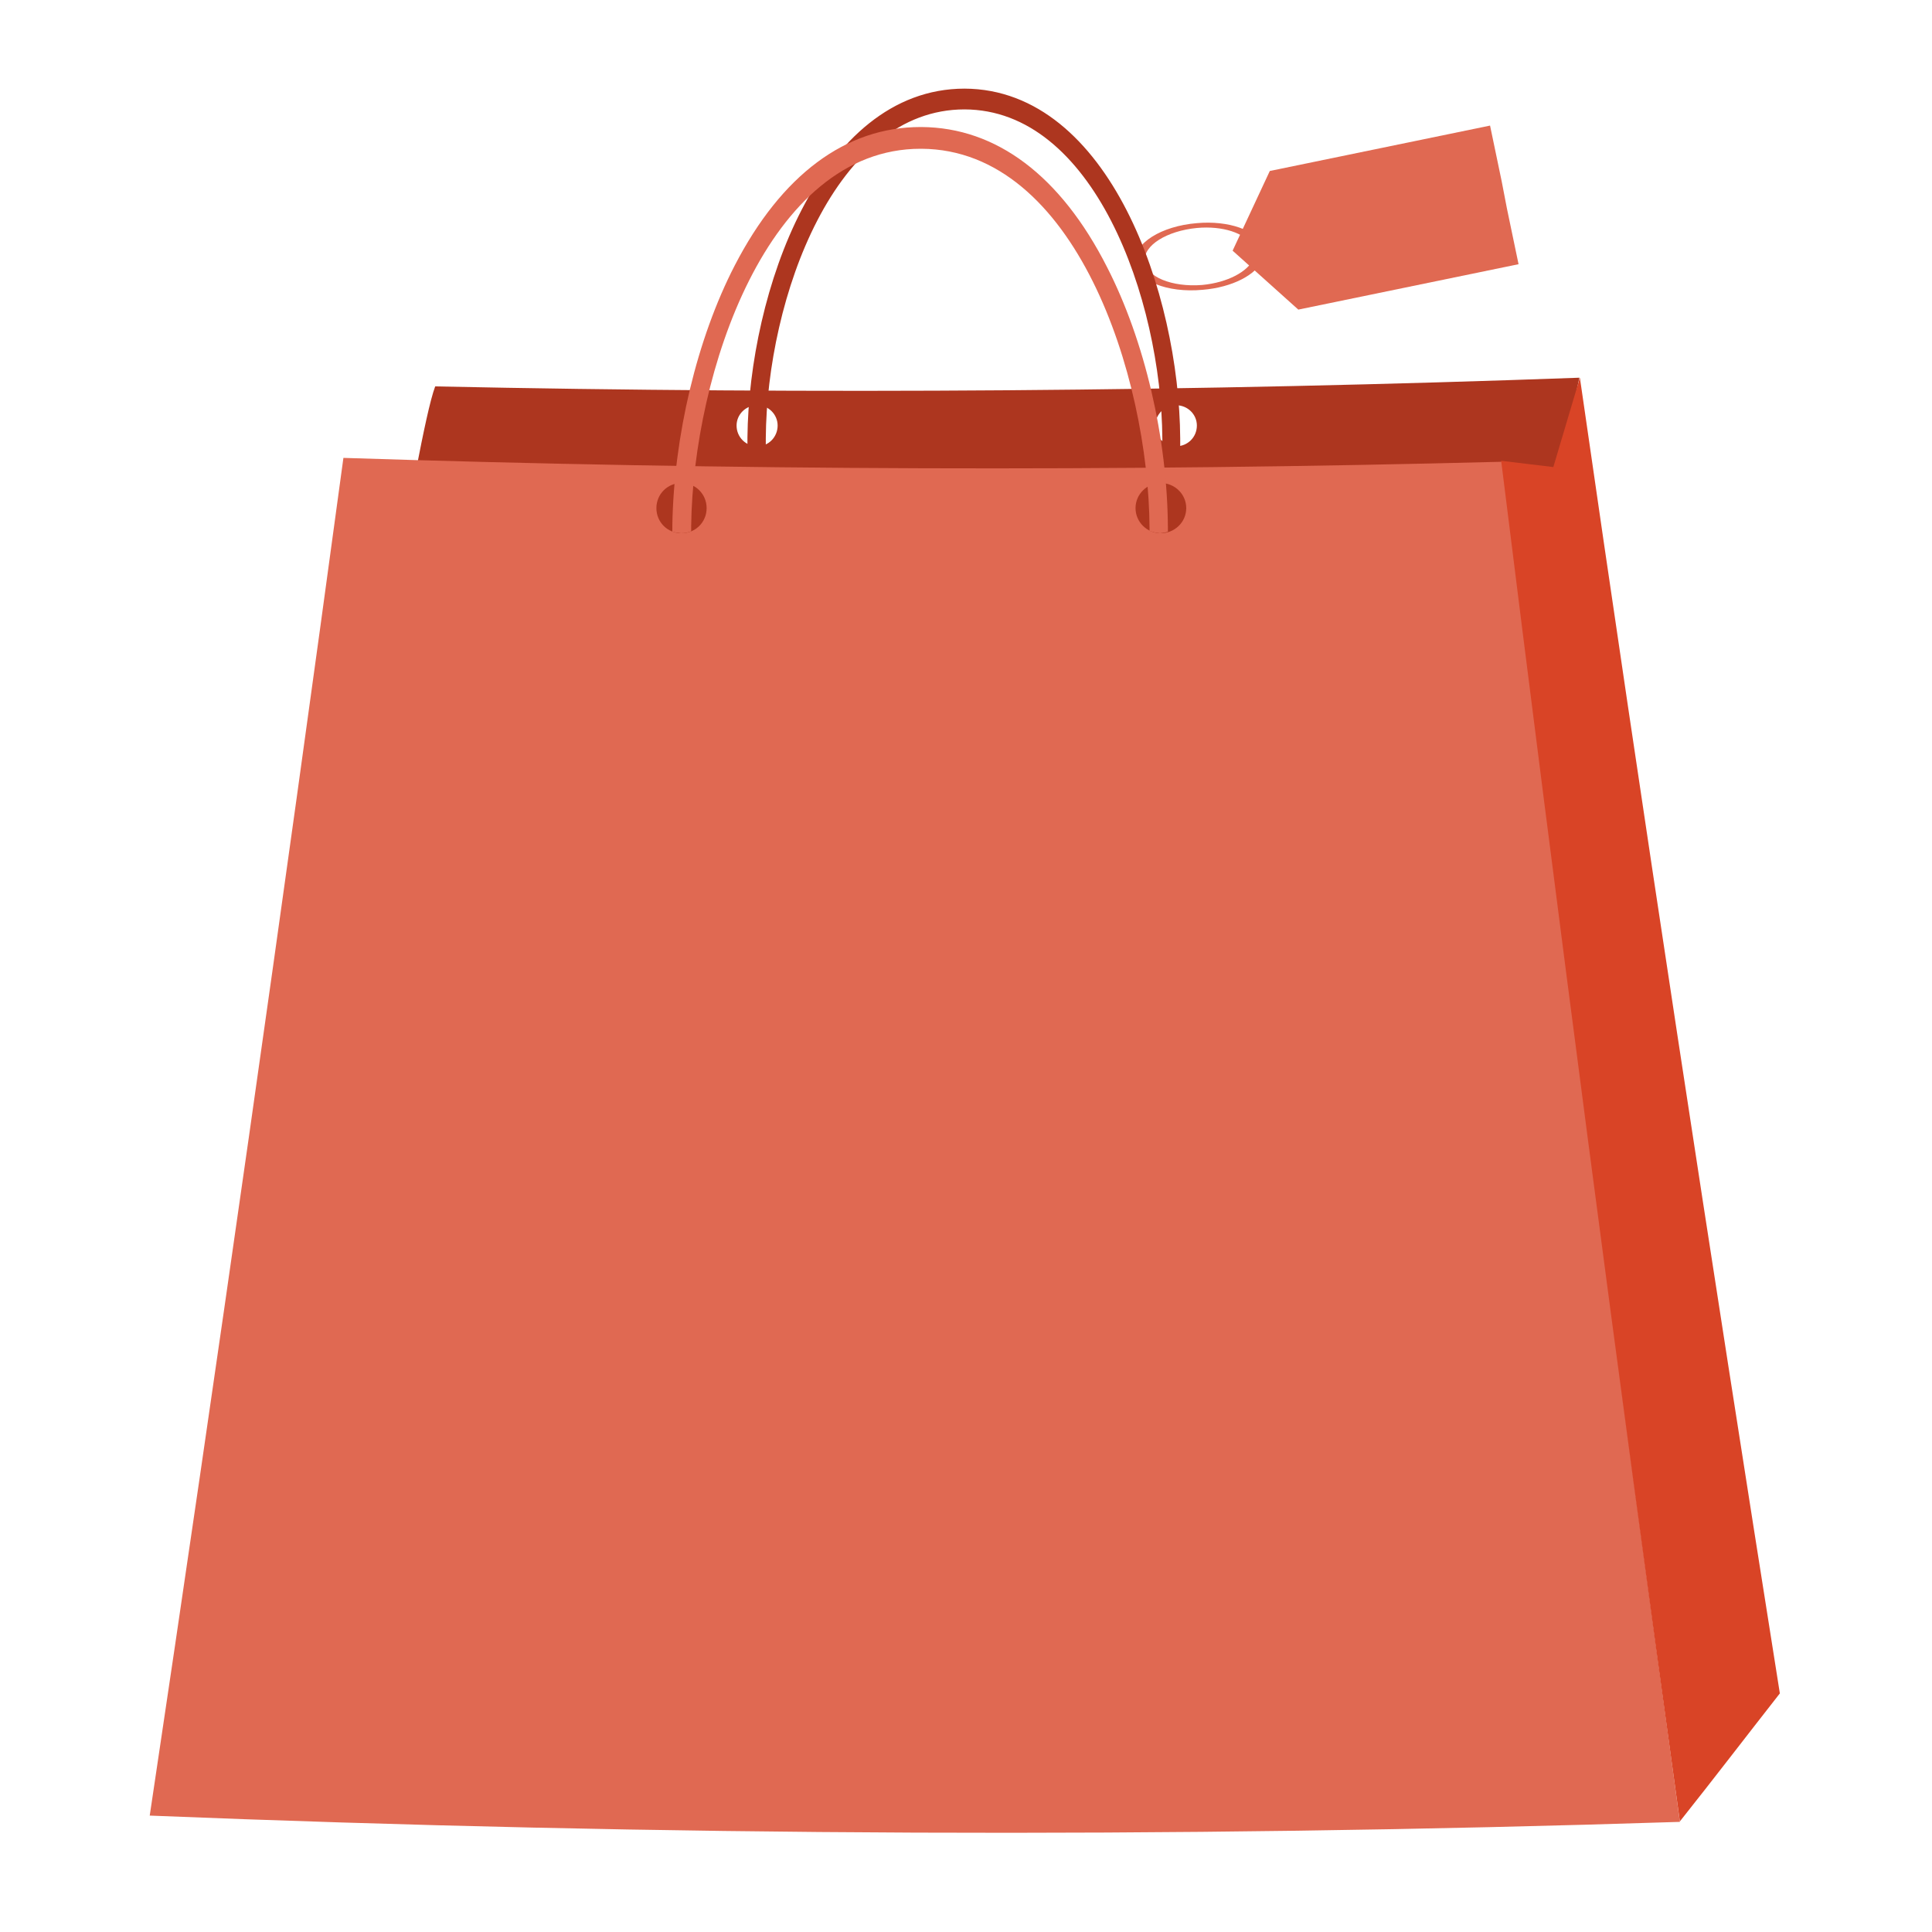
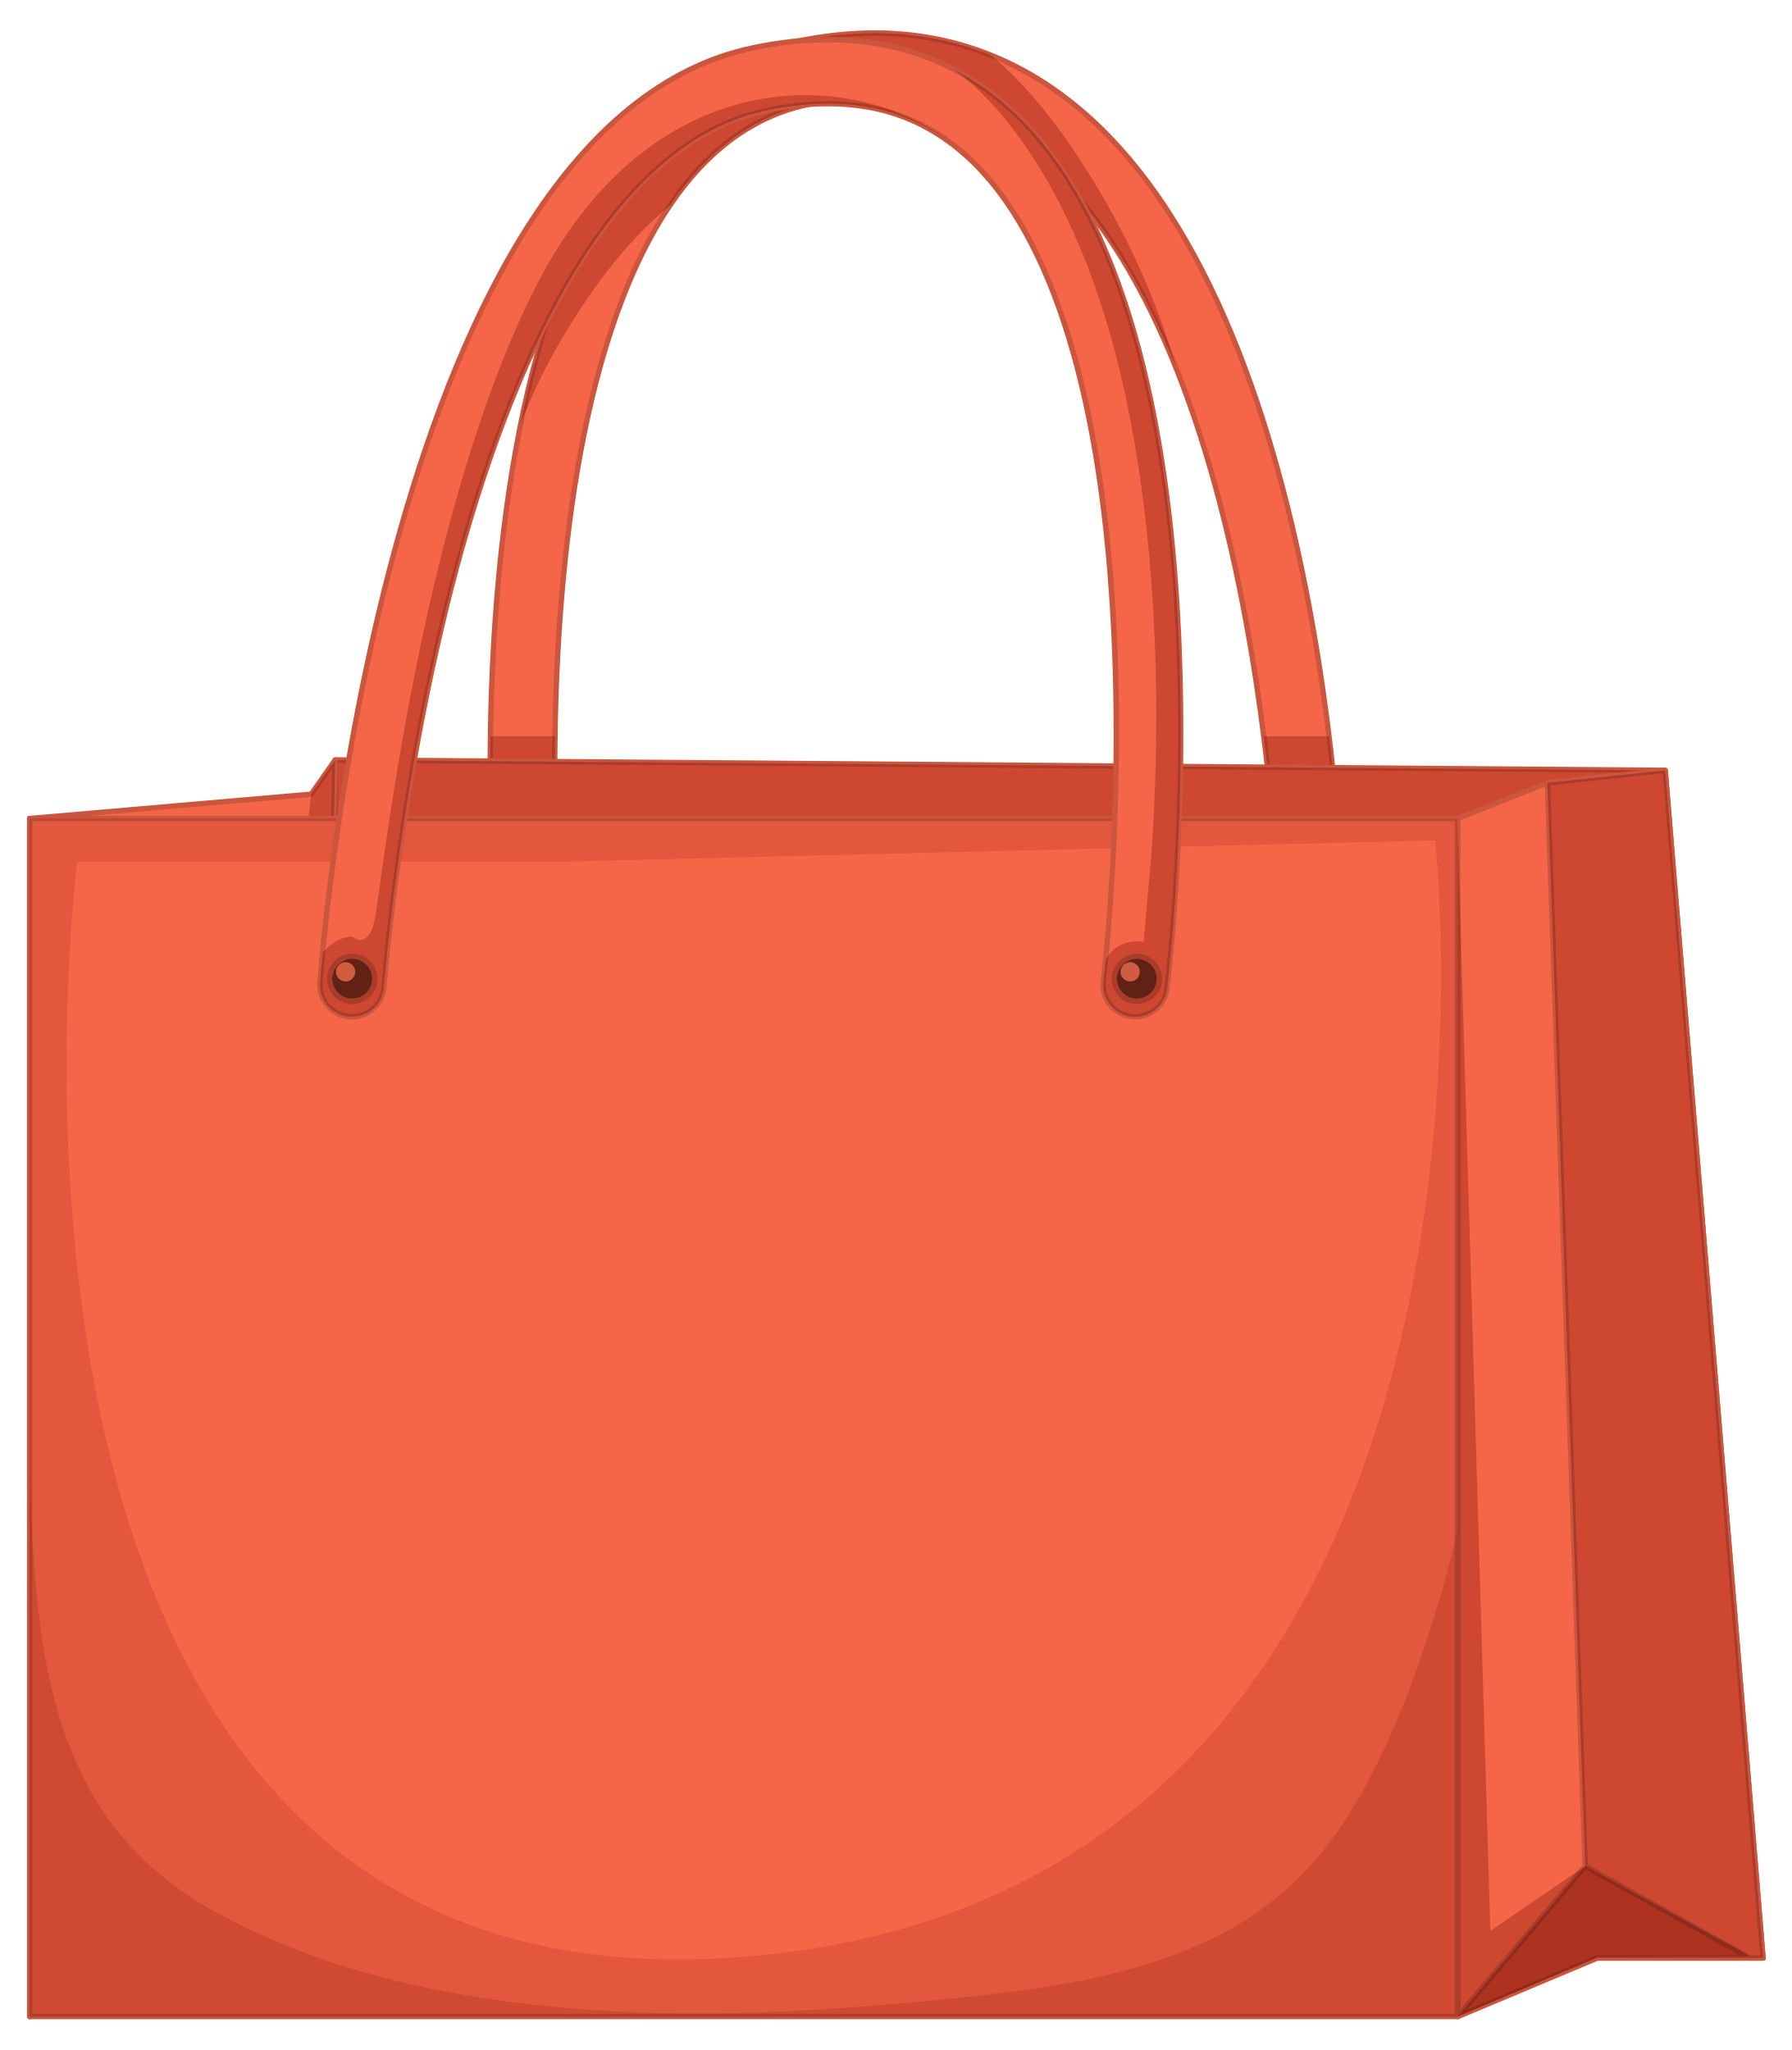
- <svg xmlns="http://www.w3.org/2000/svg" version="1.2" viewBox="0 0 400 400" width="400" height="400">
-   <style>.s0{fill:#e06952}.s1{fill:#ad361f}.s2{fill:none;stroke:#ad361f;stroke-miterlimit:10;stroke-width:2.9}.s3{fill:#d94426}</style>
-   <g>
-     <path class="s0" d="m255.2 51.9l13.6 12.2 45.6-9.4-2.4-11.5-1.1-5.7-2.4-11.5-45.6 9.4z" />
-     <path class="s0" d="m249 60c6.1-0.5 11.1-3.1 12.4-6.2l-1.9-0.2c-1.1 2.6-5.3 4.9-10.6 5.4-6.3 0.5-11.6-1.7-11.9-4.9-0.3-3.3 4.6-6.3 10.8-6.9 5.4-0.5 10 1.1 11.4 3.6v-0.3l2.2 0.4c-1.2-3.2-7-5.3-13.6-4.7-7.4 0.6-13.1 4.2-12.8 8.1 0.3 3.8 6.6 6.4 14 5.7z" />
-     <path class="s1" d="m327 78.2c-1.7 7.9-2.6 11.9-4.4 19.8-4.8-0.9-3.3 29-8 28-78.5 2.3-154.6-3.1-233-5.5 2.9-13.6 6.4-34.9 8.5-40.5q118.5 2.5 236.9-1.8zm-166 9.9c0-2.3-1.9-4.2-4.2-4.2-2.4 0-4.3 1.9-4.3 4.2 0 2.4 1.9 4.3 4.3 4.3 2.3 0 4.2-1.9 4.2-4.3zm86.8 0c0-2.3-1.9-4.2-4.3-4.2-2.4 0-4.3 1.9-4.3 4.2 0 2.4 1.9 4.3 4.3 4.3 2.4 0 4.3-1.9 4.3-4.3z" />
-     <path class="s2" d="m157.1 92.5q0-0.9 0-1.8c0.2-29.3 14.5-69.5 42.6-69.5 28 0.1 42.2 40.3 42.4 69.6 0 0.6 0 0.6 0 1.2 0.3 0 0.5 0 0.8 0 0-0.6 0-0.6 0-1.2-0.2-29.8-14.6-70.9-43.2-71-28.7 0-43.2 41-43.5 70.8q0 1 0 1.9c0.4 0 0.5 0 0.9 0z" />
-     <path class="s0" d="m347.8 377.2q-158.4 5.1-316.8-1.3 21-140.4 40.1-281.1 120 3.9 240 0.8c11.6 94 23.9 187.8 36.7 281.6zm-201.5-272c0-2.9-2.3-5.2-5.2-5.2-2.9 0-5.2 2.3-5.2 5.2 0 2.9 2.3 5.2 5.2 5.2 2.9 0 5.2-2.3 5.2-5.2zm99.3 0c0-2.9-2.4-5.2-5.3-5.2-2.8 0-5.2 2.3-5.2 5.2 0 2.9 2.4 5.2 5.2 5.2 2.9 0 5.3-2.3 5.3-5.2z" />
-     <path class="s0" d="m238 109.9q1 0.4 2.2 0.5 0.9-0.1 1.6-0.3 0-0.1 0-0.2v-0.6c-0.1-18.6-4.8-38.8-12.6-54-9.6-18.9-22.9-28.9-38.4-29h-0.2c-15.5 0-28.8 9.9-38.5 28.7-7.8 15.1-12.6 35.3-12.9 53.8q0 0.6 0 1.3 0.9 0.2 1.8 0.3 1.1 0 2.1-0.4 0-0.6 0-1.1c0.4-31.5 15.8-78.1 47.5-78.1h0.2c31.8 0.2 47 46.9 47.2 78.5q0 0.3 0 0.6z" />
-     <path class="s3" d="m310.8 95.4c4.3 0.5 6.5 0.8 10.8 1.3 2.2-7.4 3.3-11.1 5.5-18.5 13.1 90.9 27 181.7 41.4 272.4-6.9 8.8-13.7 17.7-20.7 26.5-13-93.8-25.3-187.7-37-281.7z" />
+ <svg xmlns="http://www.w3.org/2000/svg" version="1.2" viewBox="0 0 650 744" width="650" height="744">
+   <style>
+ 		.s0 { fill: #f56649 } 
+ 		.s1 { fill: #cc553d } 
+ 		.s2 { opacity: .4;mix-blend-mode: multiply;fill: #99402e } 
+ 		.s3 { opacity: .2;mix-blend-mode: multiply;fill: #99402e } 
+ 		.s4 { fill: #733022 } 
+ 		.s5 { mix-blend-mode: screen;fill: #f56649 } 
+ 	</style>
+   <g id="Layer 1">
+     <g id="&lt;Group&gt;">
+       <g id="&lt;Group&gt;">
+         <g id="&lt;Group&gt;">
+           <path id="&lt;Path&gt;" class="s0" d="m192 353.6c-5.9 0-11-4.5-11.6-10.5-1.1-12.3-26.2-300.1 108.4-328 38.2-8 72-0.4 100.6 22.6 94.4 75.7 98.3 294.9 98.5 304.1 0 6.5-5.1 11.7-11.5 11.8q-0.1 0-0.2 0c-6.3 0-11.5-5.1-11.6-11.5 0-2.1-3.9-217.4-89.8-286.3-23.2-18.6-49.8-24.5-81.3-18-58.3 12.2-79.8 92.4-87.6 157.6-8.8 73.6-2.4 144.8-2.3 145.5 0.6 6.4-4.1 12.1-10.5 12.7q-0.6 0-1.1 0z" />
+           <path id="&lt;Compound Path&gt;" fill-rule="evenodd" class="s1" d="m192 354.6c-6.5 0-11.9-4.9-12.5-11.4-1.2-12.3-26.3-300.9 109.1-329.1 9.8-2 19.4-3.1 28.6-3.1 26.9 0 51.4 8.7 72.8 25.9 94.8 76.1 98.7 295.6 98.8 304.9 0.1 7-5.5 12.7-12.4 12.8-7 0-12.7-5.6-12.8-12.4 0-2.2-4-217.1-89.4-285.6-17-13.7-35.6-20.4-56.9-20.4-7.5 0-15.4 0.9-23.6 2.6-57.7 12-79.1 91.9-86.8 156.7-8.8 73.7-2.4 144.6-2.3 145.3 0.6 7-4.5 13.1-11.4 13.7q-0.6 0.1-1.2 0.1zm125.2-341.6c-9.1 0-18.6 1-28.2 3-133.7 27.8-108.7 314.8-107.6 327 0.5 5.8 5.6 10.2 11.6 9.6 5.9-0.5 10.2-5.7 9.6-11.6 0-0.7-6.5-71.8 2.4-145.7 7.8-65.5 29.5-146.2 88.3-158.4 8.3-1.7 16.4-2.6 24-2.6 21.7 0 40.7 6.8 58.2 20.8 86 69 90 284.9 90.1 287 0 5.8 4.8 10.6 10.6 10.6 6-0.1 10.8-5 10.7-10.8-0.1-9.3-4-228-98.1-303.5-21-16.9-45.1-25.4-71.6-25.4z" />
+         </g>
+         <path id="&lt;Path&gt;" class="s2" d="m396.6 65.4c-9.8-16-21.9-32.7-36.9-45.3-21.5-8.7-45.2-10.4-70.9-5-58.2 12-86.5 72.7-99.9 138.7 3.6-9.1 7.7-18 12.4-26.4 10.7-18.8 24.4-38.6 41.8-52.8 12.7-18.7 29.1-32.3 50.4-36.8 31.5-6.5 58.1-0.6 81.3 18 22.3 17.9 39.1 45.6 51.7 76.9-6.7-23.7-17.2-46.6-29.9-67.3z" />
+         <path id="&lt;Path&gt;" class="s2" d="m458.6 267.2c5.4 42.6 6 74.1 6 74.9 0.1 6.4 5.3 11.5 11.6 11.5h0.2c6.4-0.1 11.5-5.3 11.5-11.8-0.1-3.3-0.6-33.6-5.6-74.6z" />
+         <path id="&lt;Path&gt;" class="s2" d="m201.4 267.2h-23.4c-0.6 41.3 2.1 72 2.4 75.9 0.6 6 5.7 10.5 11.6 10.5q0.5 0 1.1 0c6.4-0.6 11.1-6.3 10.5-12.7 0-0.5-2.8-31.5-2.2-73.7z" />
+       </g>
+       <g id="&lt;Group&gt;">
+         <g id="&lt;Group&gt;">
+           <path id="&lt;Path&gt;" class="s0" d="m639.8 710.6h-518.2v-434.8l482.6 3.8z" />
+           <path id="&lt;Compound Path&gt;" fill-rule="evenodd" class="s1" d="m639.8 711.6q0 0 0 0h-518.2c-0.6 0-1-0.4-1-1v-434.8q0-0.4 0.3-0.7 0.3-0.2 0.7-0.3 0 0 0 0l482.6 3.8c0.5 0 1 0.4 1 0.9l35.5 430.8q0.1 0.2 0.1 0.3c0 0.6-0.5 1-1 1zm-517.3-1.9h516.2l-35.4-429.2-480.8-3.7z" />
+         </g>
+         <path id="&lt;Path&gt;" class="s2" d="m639.8 710.6h-518.2v-434.8l482.6 3.8z" />
+         <g id="&lt;Group&gt;">
+           <path id="&lt;Path&gt;" class="s0" d="m604.2 279.6l-42.7 4.5-32.6 12.9v434.9l50.7-21.3h60.2z" />
+           <path id="&lt;Compound Path&gt;" fill-rule="evenodd" class="s1" d="m528.9 732.8q-0.3 0-0.5-0.1c-0.3-0.2-0.5-0.5-0.5-0.8v-434.9c0-0.3 0.3-0.7 0.7-0.9l32.6-12.9q0.1-0.1 0.2-0.1l42.7-4.5q0.4 0 0.8 0.2 0.3 0.3 0.3 0.7l35.5 431.1c0.1 0.2 0 0.5-0.2 0.7-0.2 0.2-0.5 0.3-0.7 0.3h-60l-50.5 21.2q-0.2 0-0.4 0zm1-435.1v432.7l49.3-20.7q0.2 0 0.4 0h59.1l-35.3-429.1-41.7 4.5z" />
+         </g>
+         <path id="&lt;Path&gt;" class="s1" d="m528.9 732.8q-0.3 0-0.6-0.2c-0.4-0.3-0.5-0.9-0.1-1.4l46.3-54.6c0.3-0.3 0.8-0.4 1.2-0.2l59.8 33.4c0.5 0.3 0.7 0.8 0.4 1.3-0.2 0.5-0.8 0.6-1.3 0.4l-59.2-33-45.7 54c-0.2 0.2-0.5 0.3-0.8 0.3z" />
+         <path id="&lt;Path&gt;" class="s1" d="m575.2 678.2c-0.5 0-0.9-0.4-1-0.9l-13.7-393.2c0-0.5 0.4-1 1-1 0.5 0 1 0.4 1 1l13.7 393.1c0 0.5-0.4 1-0.9 1q-0.1 0-0.1 0z" />
+         <g id="&lt;Group&gt;">
+           <path id="&lt;Path&gt;" class="s0" d="m121.6 275.8l-7.8 418.2-103.1 37.9v-434.9l102.2-8.8z" />
+           <path id="&lt;Compound Path&gt;" fill-rule="evenodd" class="s1" d="m10.7 732.8q-0.3 0-0.5-0.1c-0.3-0.2-0.4-0.5-0.4-0.8v-434.9c0-0.5 0.3-0.9 0.8-0.9l101.8-8.8 8.4-12c0.2-0.4 0.7-0.5 1.1-0.4 0.4 0.1 0.7 0.5 0.6 0.9l-7.7 418.2c0 0.4-0.3 0.7-0.7 0.9l-103 37.9q-0.2 0-0.4 0zm1-434.9v432.6l101.2-37.2 7.6-414.3-6.8 9.8c-0.1 0.2-0.4 0.3-0.7 0.4z" />
+         </g>
+         <path id="&lt;Path&gt;" class="s2" d="m121.6 275.8l-7.8 418.2-47.6 17.5 46.7-423.3z" />
+         <g id="&lt;Group&gt;">
+           <path id="&lt;Path&gt;" class="s0" d="m528.9 731.9h-518.2v-434.9h518.2z" />
+           <path id="&lt;Compound Path&gt;" fill-rule="evenodd" class="s1" d="m528.9 732.8h-518.2c-0.5 0-0.9-0.4-0.9-0.9v-434.9c0-0.5 0.4-0.9 0.9-0.9h518.2c0.6 0 1 0.4 1 0.9v434.9c0 0.5-0.4 0.9-1 0.9zm-517.2-1.9h516.2v-432.9h-516.2z" />
+         </g>
+         <path id="&lt;Path&gt;" class="s2" d="m604.2 279.6l-42.7 4.5 13.7 393.1-46.3 54.7 50.7-21.3h60.2z" />
+         <path id="&lt;Path&gt;" class="s2" d="m528.9 299.2v432.7l50.7-21.7 55.5-0.2-59.9-32.8-34.4 23.6z" />
+         <path id="&lt;Compound Path&gt;" fill-rule="evenodd" class="s3" d="m528.9 297v434.9h-518.2v-434.9zm-8.1 8l-320.5 7.8h-172.3c0 0-53.1 416 236 397.8 299.2-18.7 256.8-405.6 256.8-405.6z" />
+         <path id="&lt;Path&gt;" class="s3" d="m523.5 576.5c-7.8 26.7-17.2 53.4-31.3 77.5-12 20.7-28.3 37.3-49.7 48.3-20.3 10.3-42.6 15.7-65 19.1-23.5 3.4-47.3 5.6-70.9 7.3-26.4 1.9-52.9 2.7-79.3 1.5-51.2-2.4-104-11.4-149.4-36.4-17.7-9.8-33.1-23.5-43.5-41.1-9.9-16.7-15.5-35.6-18.6-54.7-3.4-20.9-4.3-42-5.1-63.1v197h518.2v-176.5q-2.4 10.6-5.4 21.1z" />
+       </g>
+       <g id="&lt;Group&gt;">
+         <g id="&lt;Group&gt;">
+           <g id="&lt;Group&gt;">
+             <path id="&lt;Path&gt;" class="s0" d="m127.7 369q-0.4 0-0.8 0c-6.4-0.5-11.3-6-10.8-12.4 0.9-12.8 24.2-311.6 157.2-339.3 37.4-7.7 68.9-0.1 93.7 22.6 84.5 77.7 57.7 309.1 56.5 318.9-0.8 6.4-6.6 10.9-13 10.2-6.3-0.8-10.9-6.6-10.1-13 0-0.6 6.9-58.7 3.9-124.9-3.9-85.6-22.3-145.8-53.1-174.1-19.2-17.6-43.1-23.1-73.2-16.9-59.2 12.4-93.8 97-112.3 165.8-20.7 76.9-26.3 151.6-26.4 152.3-0.4 6.2-5.5 10.8-11.6 10.8z" />
+             <path id="&lt;Compound Path&gt;" fill-rule="evenodd" class="s1" d="m127.7 370q-0.4 0-0.9 0c-3.4-0.3-6.4-1.8-8.6-4.4-2.2-2.5-3.3-5.8-3.1-9.1 1-12.8 24.3-312.3 158-340.1 9.5-2 18.7-3 27.5-3 25.9 0 48.4 8.7 67 25.8 85 78 58 309.9 56.8 319.7-0.8 6.8-7 11.9-14 11-6.9-0.8-11.8-7.1-11-14 0.1-0.6 7-58.3 3.9-124.8-3.9-85.3-22.1-145.2-52.7-173.3-14.1-12.9-30.4-19.2-50-19.2-7 0-14.5 0.8-22.4 2.5-58.8 12.2-93.1 96.5-111.6 165.1-20.5 76.4-26.3 151.4-26.3 152.1-0.5 6.6-6 11.7-12.6 11.7zm172.9-354.6c-8.6 0-17.8 0.9-27.1 2.9-132.3 27.5-155.5 325.6-156.4 338.3-0.2 2.9 0.7 5.6 2.5 7.8 1.9 2.1 4.5 3.4 7.3 3.6 5.9 0.5 11-4 11.5-9.8 0-0.8 5.7-75.9 26.4-152.5 18.6-69.1 53.3-154.1 113-166.5 8-1.7 15.7-2.5 22.8-2.5 20.1 0 36.9 6.4 51.3 19.6 31 28.5 49.5 88.9 53.4 174.7 3 66.6-3.9 124.5-4 125.1-0.7 5.9 3.5 11.2 9.4 11.9 5.9 0.7 11.1-3.5 11.8-9.3 1.2-9.8 28-240.7-56.2-318.1-18.2-16.7-40.3-25.2-65.7-25.2z" />
+           </g>
+           <g id="&lt;Group&gt;">
+             <g id="&lt;Group&gt;">
+               <path id="&lt;Path&gt;" class="s4" d="m136 355.2c0 4.5-3.6 8.2-8.2 8.2-4.5 0-8.1-3.7-8.1-8.2 0-4.5 3.6-8.1 8.1-8.1 4.6 0 8.2 3.6 8.2 8.1z" />
+               <path id="&lt;Compound Path&gt;" fill-rule="evenodd" class="s1" d="m127.8 364.4c-5 0-9.1-4.1-9.1-9.2 0-5 4.1-9.1 9.1-9.1 5.1 0 9.2 4.1 9.2 9.1 0 5.1-4.1 9.2-9.2 9.2zm0-16.4c-3.9 0-7.2 3.3-7.2 7.2 0 4 3.3 7.2 7.2 7.2 4 0 7.2-3.2 7.2-7.2 0-3.9-3.2-7.2-7.2-7.2z" />
+             </g>
+             <path id="&lt;Path&gt;" class="s5" d="m128.9 352.7c0 2-1.6 3.5-3.5 3.5-1.9 0-3.5-1.5-3.5-3.5 0-1.9 1.6-3.5 3.5-3.5 1.9 0 3.5 1.6 3.5 3.5z" />
+           </g>
+           <g id="&lt;Group&gt;">
+             <g id="&lt;Group&gt;">
+               <path id="&lt;Path&gt;" class="s4" d="m420.7 355.2c0 4.5-3.7 8.2-8.2 8.2-4.5 0-8.1-3.7-8.1-8.2 0-4.5 3.6-8.1 8.1-8.1 4.5 0 8.2 3.6 8.2 8.1z" />
+               <path id="&lt;Compound Path&gt;" fill-rule="evenodd" class="s1" d="m412.5 364.4c-5 0-9.1-4.1-9.1-9.2 0-5 4.1-9.1 9.1-9.1 5.1 0 9.2 4.1 9.2 9.1 0 5.1-4.1 9.2-9.2 9.2zm0-16.4c-3.9 0-7.2 3.3-7.2 7.2 0 4 3.3 7.2 7.2 7.2 4 0 7.2-3.2 7.2-7.2 0-3.9-3.2-7.2-7.2-7.2z" />
+             </g>
+             <path id="&lt;Path&gt;" class="s5" d="m413.6 352.7c0 2-1.6 3.5-3.5 3.5-1.9 0-3.5-1.5-3.5-3.5 0-1.9 1.6-3.5 3.5-3.5 1.9 0 3.5 1.6 3.5 3.5z" />
+           </g>
+         </g>
+         <g id="&lt;Group&gt;">
+           <path id="&lt;Path&gt;" class="s2" d="m195.1 102.7c-42.6 82.5-56.7 219.3-59.1 230.9-2.4 11.6-8.2 6.3-8.2 6.3-4.4 0.2-7.9 2.6-10.7 5.8-0.6 5.8-0.9 9.6-1 10.9-0.5 6.4 4.4 11.9 10.8 12.4q0.4 0 0.8 0c6.1 0 11.2-4.6 11.6-10.8 0.1-0.7 5.7-75.4 26.4-152.3 18.5-68.8 53.1-153.4 112.3-165.8 28-5.8 50.7-1.4 69.1 13.4q0 0-0.1-0.1c-34.4-28.9-109.2-33.1-151.9 49.3z" />
+           <path id="&lt;Path&gt;" class="s2" d="m367 39.9c-6.7-6.1-13.9-11.1-21.6-15.1 4.1 2.6 41.6 28.5 61.2 110.9 20.7 87.2 10.4 183.2 10.4 183.2l-2 23c0 0-8.8-2.2-13.8 6.4-0.5 4.8-0.8 7.6-0.8 7.7-0.8 6.4 3.8 12.2 10.1 13 6.4 0.7 12.2-3.8 13-10.2 1.2-9.8 28-241.2-56.5-318.9z" />
+         </g>
+       </g>
+     </g>
  </g>
</svg>
